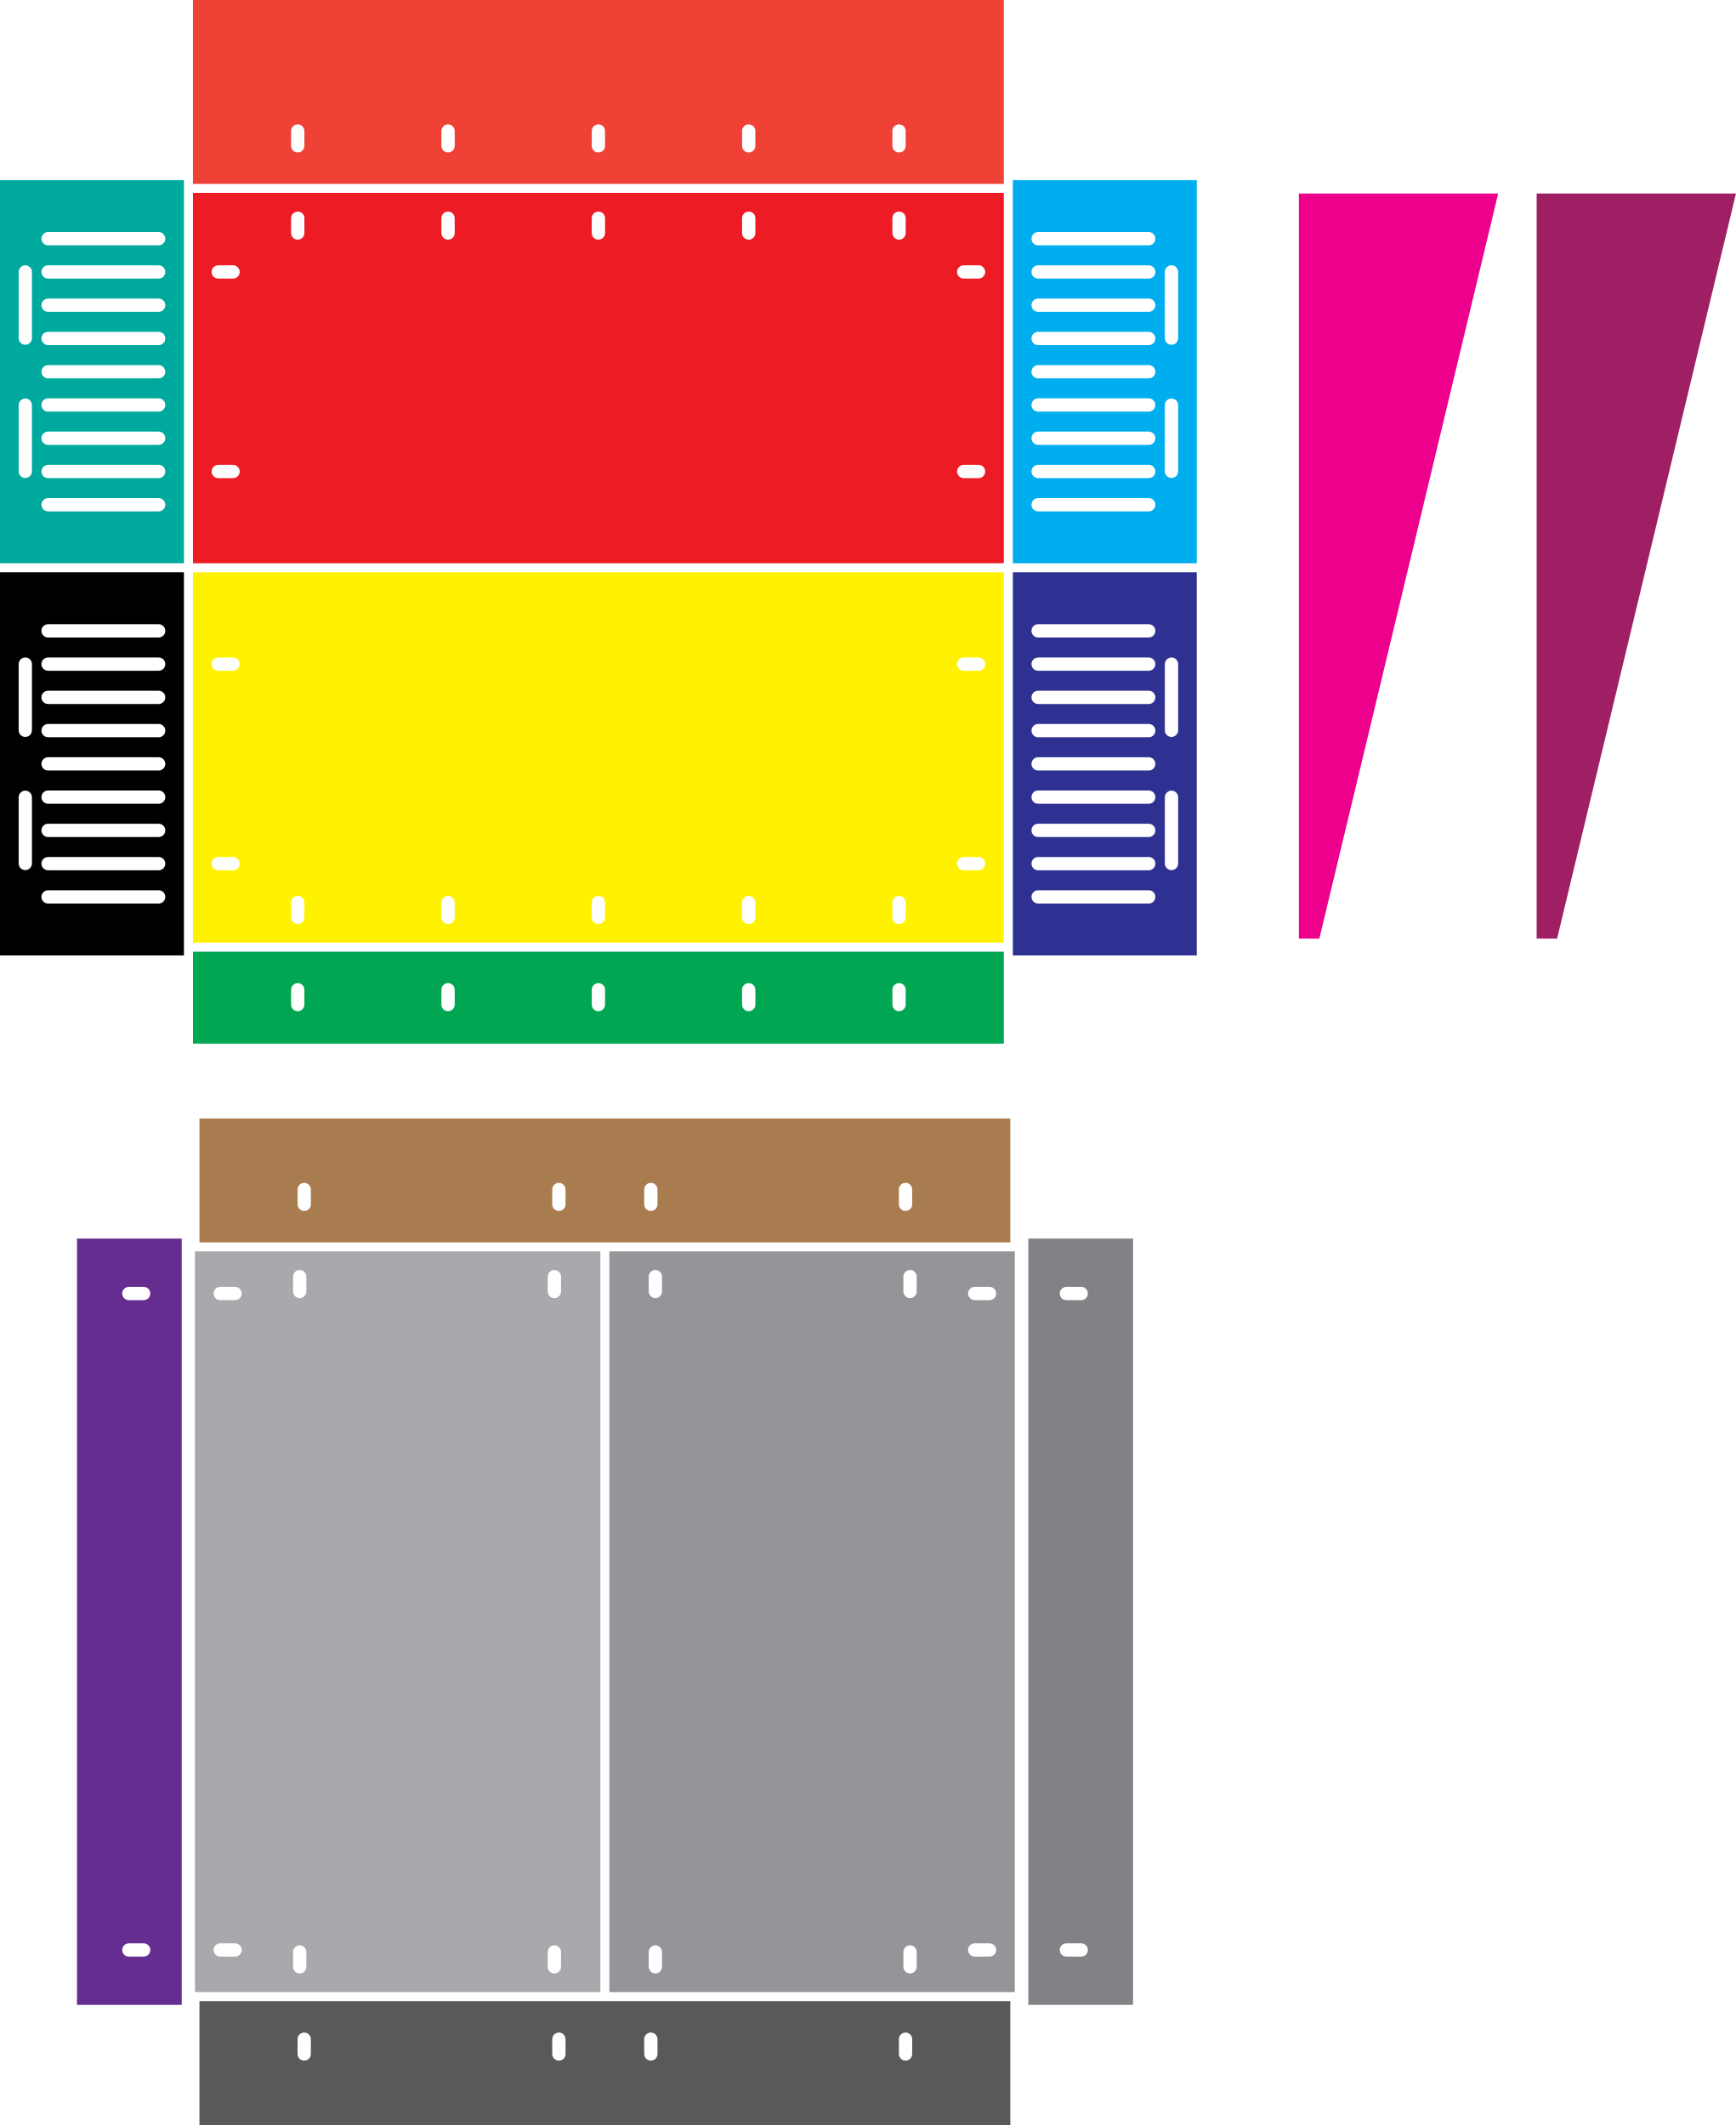
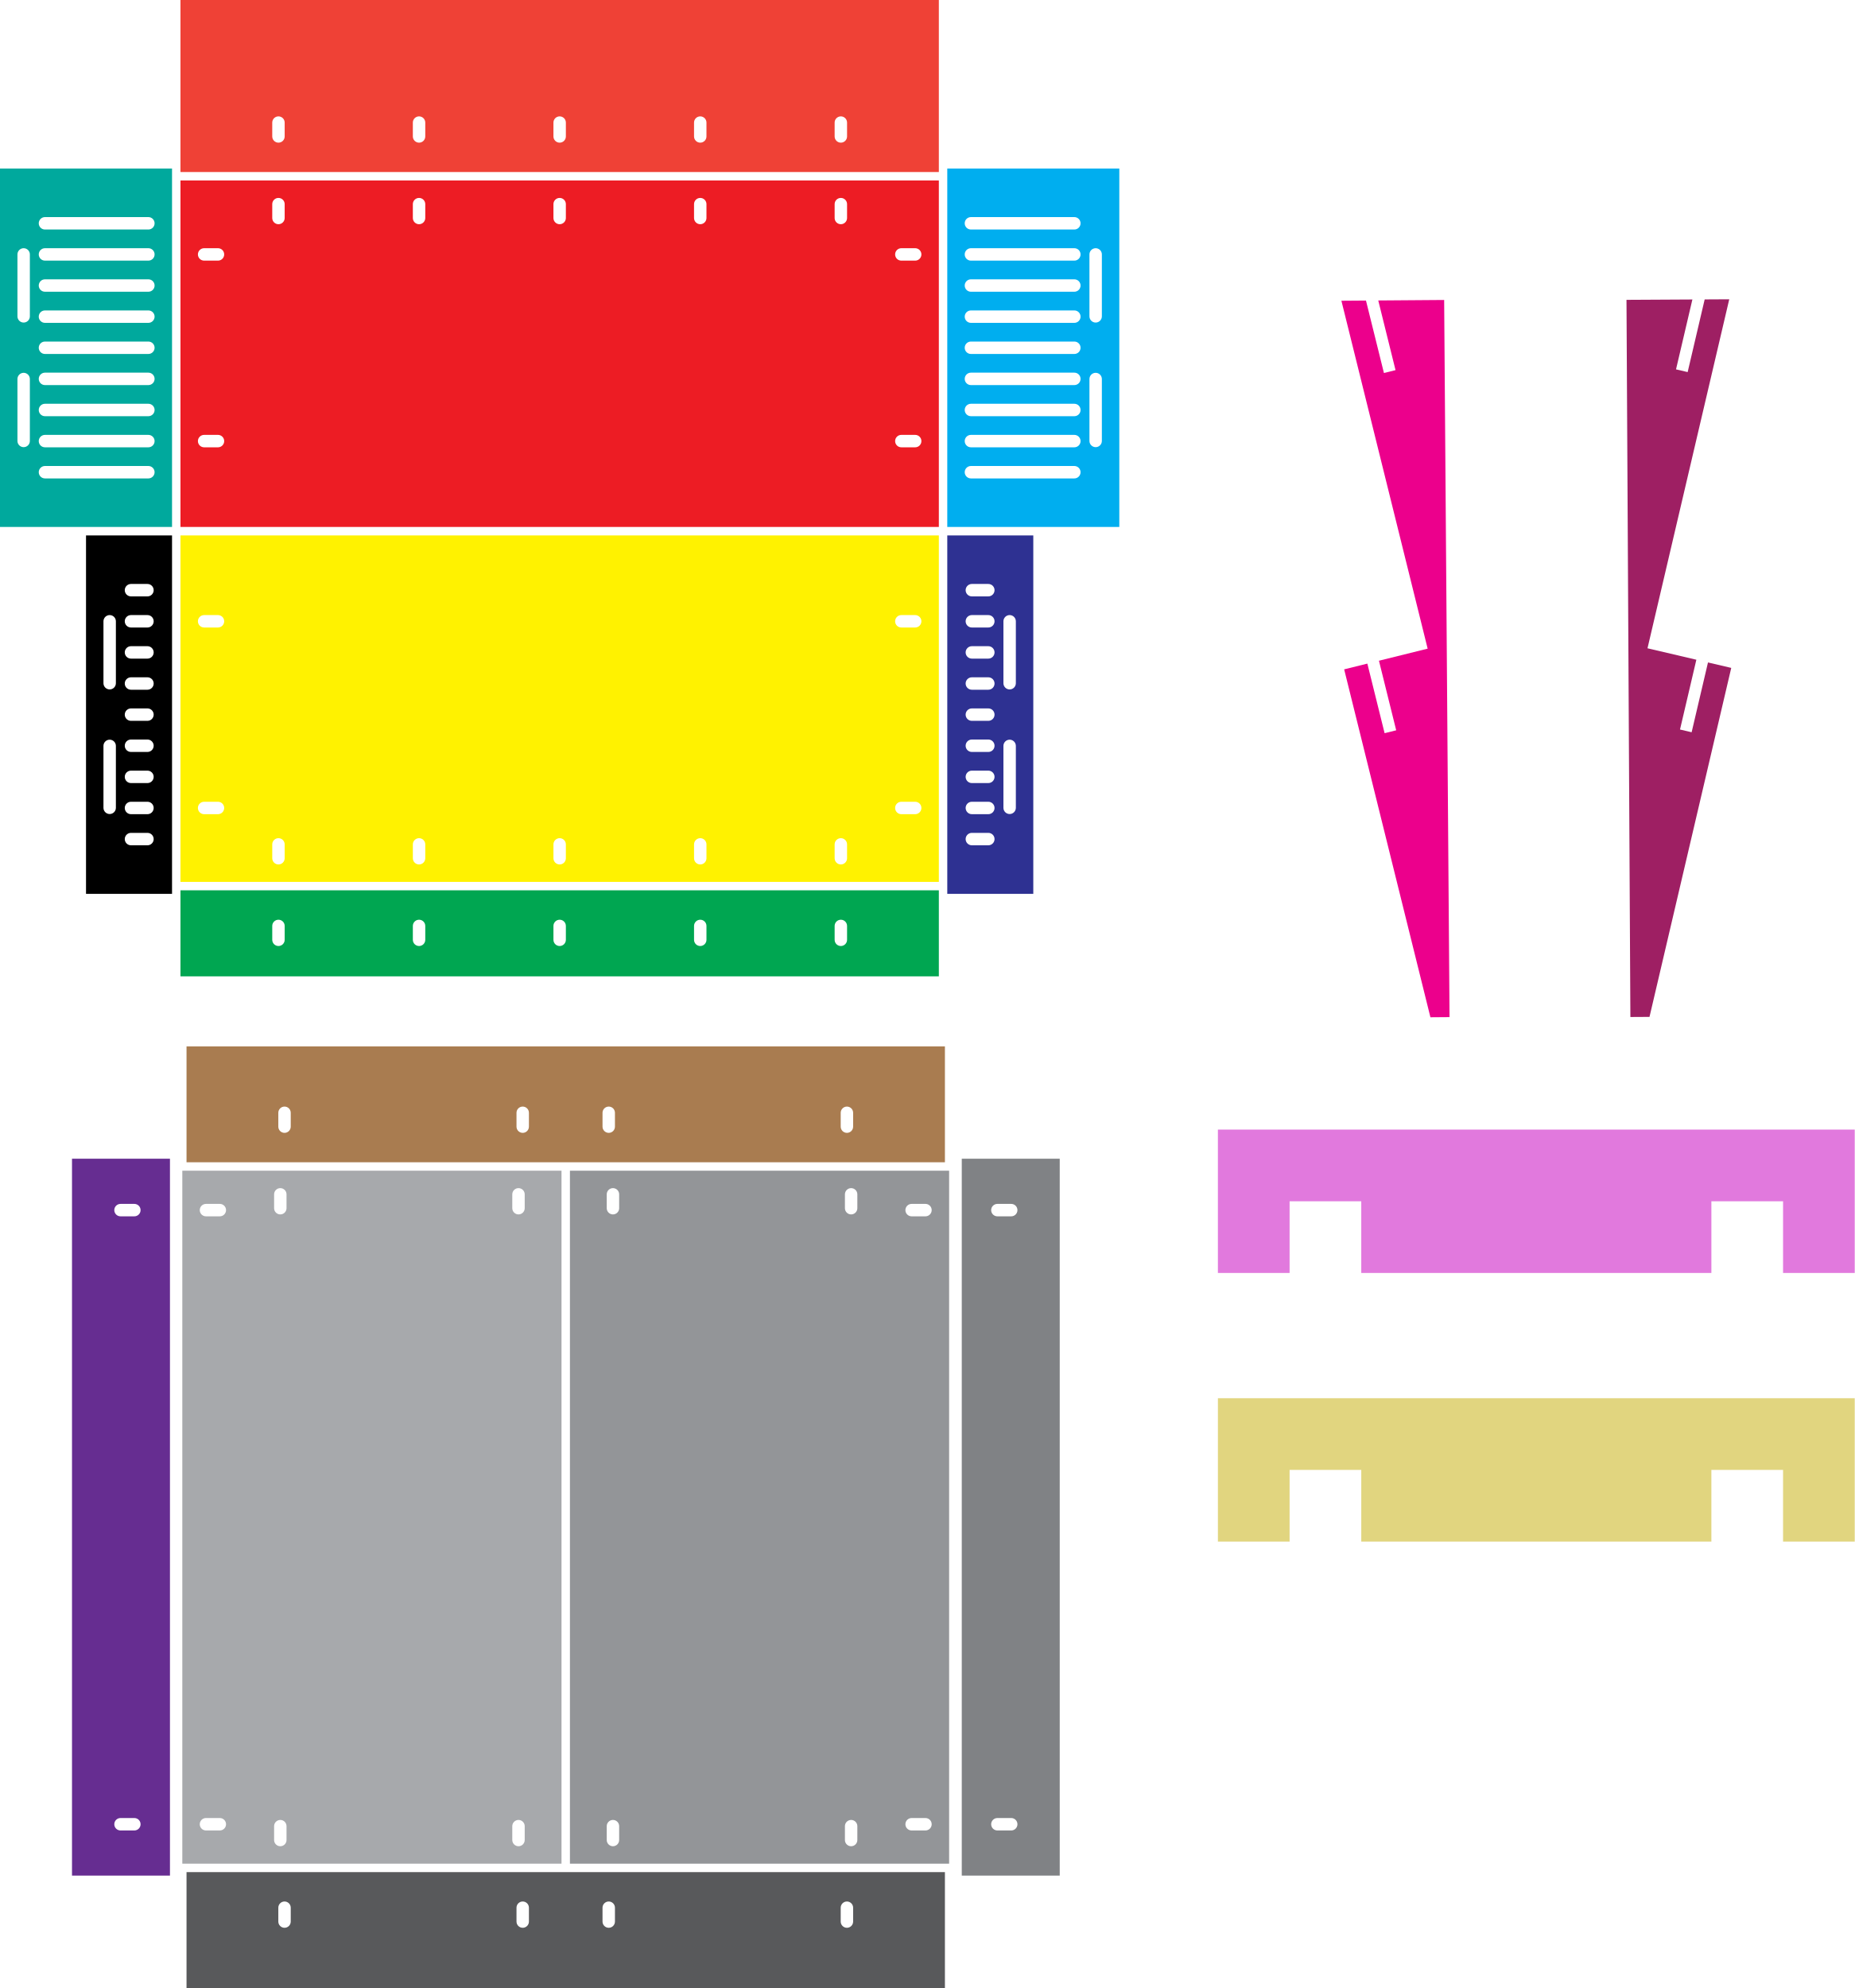
- <svg xmlns="http://www.w3.org/2000/svg" xml:space="preserve" style="enable-background:new 0 0 1926.153 2358.23" viewBox="0 0 1926.153 2358.23">
-   <path d="M1225.858 625.118h102.047V199.921h-204.094v425.197h102.047zm66.614-323.32c0-4.07 3.3-7.37 7.37-7.37s7.37 3.3 7.37 7.37v73.457c0 4.07-3.3 7.37-7.37 7.37s-7.37-3.3-7.37-7.37v-73.457zm0 147.807c0-4.07 3.3-7.37 7.37-7.37s7.37 3.3 7.37 7.37v73.457c0 4.07-3.3 7.37-7.37 7.37s-7.37-3.3-7.37-7.37v-73.457zm-140.599-192.084h122.688c4.07 0 7.37 3.3 7.37 7.37s-3.3 7.37-7.37 7.37h-122.688c-4.07 0-7.37-3.3-7.37-7.37s3.3-7.37 7.37-7.37zm0 36.907h122.688c4.07 0 7.37 3.3 7.37 7.37s-3.3 7.37-7.37 7.37h-122.688c-4.07 0-7.37-3.3-7.37-7.37s3.3-7.37 7.37-7.37zm0 36.907h122.688c4.07 0 7.37 3.3 7.37 7.37s-3.3 7.37-7.37 7.37h-122.688c-4.07 0-7.37-3.3-7.37-7.37s3.3-7.37 7.37-7.37zm0 36.907h122.688c4.07 0 7.37 3.3 7.37 7.37s-3.3 7.37-7.37 7.37h-122.688c-4.07 0-7.37-3.3-7.37-7.37s3.3-7.37 7.37-7.37zm0 36.907h122.688c4.07 0 7.37 3.3 7.37 7.37s-3.3 7.37-7.37 7.37h-122.688c-4.07 0-7.37-3.3-7.37-7.37s3.3-7.37 7.37-7.37zm0 36.907h122.688c4.07 0 7.37 3.3 7.37 7.37s-3.3 7.37-7.37 7.37h-122.688c-4.07 0-7.37-3.3-7.37-7.37s3.3-7.37 7.37-7.37zm0 36.907h122.688c4.07 0 7.37 3.3 7.37 7.37s-3.3 7.37-7.37 7.37h-122.688c-4.07 0-7.37-3.3-7.37-7.37s3.3-7.37 7.37-7.37zm0 36.907h122.688c4.07 0 7.37 3.3 7.37 7.37s-3.3 7.37-7.37 7.37h-122.688c-4.07 0-7.37-3.3-7.37-7.37s3.3-7.37 7.37-7.37zm0 36.908h122.688c4.07 0 7.37 3.3 7.37 7.37s-3.3 7.37-7.37 7.37h-122.688c-4.07 0-7.37-3.3-7.37-7.37 0-4.071 3.3-7.37 7.37-7.37z" style="fill:#00aeef" />
-   <path d="M102.047 625.118h102.047V199.921H0v425.197h102.047zM53.343 257.521h122.688c4.07 0 7.37 3.3 7.37 7.37s-3.3 7.37-7.37 7.37H53.343c-4.07 0-7.37-3.3-7.37-7.37s3.3-7.37 7.37-7.37zm0 36.907h122.688c4.07 0 7.37 3.3 7.37 7.37s-3.3 7.37-7.37 7.37H53.343c-4.07 0-7.37-3.3-7.37-7.37s3.3-7.37 7.37-7.37zm0 36.907h122.688c4.07 0 7.37 3.3 7.37 7.37s-3.3 7.37-7.37 7.37H53.343c-4.07 0-7.37-3.3-7.37-7.37s3.3-7.37 7.37-7.37zm0 36.907h122.688c4.07 0 7.37 3.3 7.37 7.37s-3.3 7.37-7.37 7.37H53.343c-4.07 0-7.37-3.3-7.37-7.37s3.3-7.37 7.37-7.37zm0 36.907h122.688c4.07 0 7.37 3.3 7.37 7.37s-3.3 7.37-7.37 7.37H53.343c-4.07 0-7.37-3.3-7.37-7.37s3.3-7.37 7.37-7.37zm0 36.907h122.688c4.07 0 7.37 3.3 7.37 7.37s-3.3 7.37-7.37 7.37H53.343c-4.07 0-7.37-3.3-7.37-7.37s3.3-7.37 7.37-7.37zm0 36.907h122.688c4.07 0 7.37 3.3 7.37 7.37s-3.3 7.37-7.37 7.37H53.343c-4.07 0-7.37-3.3-7.37-7.37s3.3-7.37 7.37-7.37zm0 36.907h122.688c4.07 0 7.37 3.3 7.37 7.37s-3.3 7.37-7.37 7.37H53.343c-4.07 0-7.37-3.3-7.37-7.37s3.3-7.37 7.37-7.37zm0 36.908h122.688c4.07 0 7.37 3.3 7.37 7.37s-3.3 7.37-7.37 7.37H53.343c-4.07 0-7.37-3.3-7.37-7.37 0-4.071 3.3-7.37 7.37-7.37zm-32.651-250.98c0-4.07 3.3-7.37 7.37-7.37s7.37 3.3 7.37 7.37v73.457c0 4.07-3.3 7.37-7.37 7.37s-7.37-3.3-7.37-7.37v-73.457zm0 147.807c0-4.07 3.3-7.37 7.37-7.37s7.37 3.3 7.37 7.37v73.457c0 4.07-3.3 7.37-7.37 7.37s-7.37-3.3-7.37-7.37v-73.457z" style="fill:#00a99d" />
-   <path d="M1225.858 1060.314h102.047V635.117h-204.094v425.197h102.047zm66.614-323.32c0-4.07 3.3-7.37 7.37-7.37s7.37 3.3 7.37 7.37v73.457c0 4.07-3.3 7.37-7.37 7.37s-7.37-3.3-7.37-7.37v-73.457zm0 147.807c0-4.07 3.3-7.37 7.37-7.37s7.37 3.3 7.37 7.37v73.457c0 4.07-3.3 7.37-7.37 7.37s-7.37-3.3-7.37-7.37v-73.457zm-140.599-192.084h122.688c4.07 0 7.37 3.3 7.37 7.37s-3.3 7.37-7.37 7.37h-122.688c-4.07 0-7.37-3.3-7.37-7.37s3.3-7.37 7.37-7.37zm0 36.907h122.688c4.07 0 7.37 3.3 7.37 7.37s-3.3 7.37-7.37 7.37h-122.688c-4.07 0-7.37-3.3-7.37-7.37s3.3-7.37 7.37-7.37zm0 36.907h122.688c4.07 0 7.37 3.3 7.37 7.37s-3.3 7.37-7.37 7.37h-122.688c-4.07 0-7.37-3.3-7.37-7.37s3.3-7.37 7.37-7.37zm0 36.907h122.688c4.07 0 7.37 3.3 7.37 7.37s-3.3 7.37-7.37 7.37h-122.688c-4.07 0-7.37-3.3-7.37-7.37s3.3-7.37 7.37-7.37zm0 36.907h122.688c4.07 0 7.37 3.3 7.37 7.37s-3.3 7.37-7.37 7.37h-122.688c-4.07 0-7.37-3.3-7.37-7.37s3.3-7.37 7.37-7.37zm0 36.907h122.688c4.07 0 7.37 3.3 7.37 7.37s-3.3 7.37-7.37 7.37h-122.688c-4.07 0-7.37-3.3-7.37-7.37s3.3-7.37 7.37-7.37zm0 36.907h122.688c4.07 0 7.37 3.3 7.37 7.37s-3.3 7.37-7.37 7.37h-122.688c-4.07 0-7.37-3.3-7.37-7.37s3.3-7.37 7.37-7.37zm0 36.907h122.688c4.07 0 7.37 3.3 7.37 7.37s-3.3 7.37-7.37 7.37h-122.688c-4.07 0-7.37-3.3-7.37-7.37s3.3-7.37 7.37-7.37zm0 36.908h122.688c4.07 0 7.37 3.3 7.37 7.37s-3.3 7.37-7.37 7.37h-122.688c-4.07 0-7.37-3.3-7.37-7.37 0-4.071 3.3-7.37 7.37-7.37z" style="fill:#2e3192" />
-   <path d="M102.047 1060.314h102.047V635.117H0v425.197h102.047zM53.343 692.717h122.688c4.07 0 7.37 3.3 7.37 7.37s-3.3 7.37-7.37 7.37H53.343c-4.07 0-7.37-3.3-7.37-7.37s3.3-7.37 7.37-7.37zm0 36.907h122.688c4.07 0 7.37 3.3 7.37 7.37s-3.3 7.37-7.37 7.37H53.343c-4.07 0-7.37-3.3-7.37-7.37s3.3-7.37 7.37-7.37zm0 36.907h122.688c4.07 0 7.37 3.3 7.37 7.37s-3.3 7.37-7.37 7.37H53.343c-4.07 0-7.37-3.3-7.37-7.37s3.3-7.37 7.37-7.37zm0 36.907h122.688c4.07 0 7.37 3.3 7.37 7.37s-3.3 7.37-7.37 7.37H53.343c-4.07 0-7.37-3.3-7.37-7.37s3.3-7.37 7.37-7.37zm0 36.907h122.688c4.07 0 7.37 3.3 7.37 7.37s-3.3 7.37-7.37 7.37H53.343c-4.07 0-7.37-3.3-7.37-7.37s3.3-7.37 7.37-7.37zm0 36.907h122.688c4.07 0 7.37 3.3 7.37 7.37s-3.3 7.37-7.37 7.37H53.343c-4.07 0-7.37-3.3-7.37-7.37s3.3-7.37 7.37-7.37zm0 36.907h122.688c4.07 0 7.37 3.3 7.37 7.37s-3.3 7.37-7.37 7.37H53.343c-4.07 0-7.37-3.3-7.37-7.37s3.3-7.37 7.37-7.37zm0 36.907h122.688c4.07 0 7.37 3.3 7.37 7.37s-3.3 7.37-7.37 7.37H53.343c-4.07 0-7.37-3.3-7.37-7.37s3.3-7.37 7.37-7.37zm0 36.908h122.688c4.07 0 7.37 3.3 7.37 7.37s-3.3 7.37-7.37 7.37H53.343c-4.07 0-7.37-3.3-7.37-7.37 0-4.071 3.3-7.37 7.37-7.37zm-32.651-250.98c0-4.07 3.3-7.37 7.37-7.37s7.37 3.3 7.37 7.37v73.457c0 4.07-3.3 7.37-7.37 7.37s-7.37-3.3-7.37-7.37v-73.457zm0 147.807c0-4.07 3.3-7.37 7.37-7.37s7.37 3.3 7.37 7.37v73.457c0 4.07-3.3 7.37-7.37 7.37s-7.37-3.3-7.37-7.37v-73.457z" />
-   <path d="M214.094 0v204.094h899.717V0H214.094zm123.629 161.858c0 4.07-3.3 7.37-7.37 7.37s-7.37-3.3-7.37-7.37v-16.441c0-4.07 3.3-7.37 7.37-7.37s7.37 3.3 7.37 7.37v16.441zm166.799 0c0 4.07-3.3 7.37-7.37 7.37s-7.37-3.3-7.37-7.37v-16.441c0-4.07 3.3-7.37 7.37-7.37s7.37 3.3 7.37 7.37v16.441zm166.799 0c0 4.07-3.3 7.37-7.37 7.37s-7.37-3.3-7.37-7.37v-16.441c0-4.07 3.3-7.37 7.37-7.37s7.37 3.3 7.37 7.37v16.441zm166.799 0c0 4.07-3.3 7.37-7.37 7.37s-7.37-3.3-7.37-7.37v-16.441c0-4.07 3.3-7.37 7.37-7.37s7.37 3.3 7.37 7.37v16.441zm166.799 0c0 4.07-3.3 7.37-7.37 7.37s-7.37-3.3-7.37-7.37v-16.441c0-4.07 3.3-7.37 7.37-7.37s7.37 3.3 7.37 7.37v16.441z" style="fill:#ef4136" />
-   <path d="M214.094 1056.142v102.047h899.717v-102.047H214.094zm123.633 58.677c0 4.07-3.3 7.37-7.37 7.37s-7.37-3.3-7.37-7.37v-16.441c0-4.07 3.3-7.37 7.37-7.37s7.37 3.3 7.37 7.37v16.441zm166.799 0c0 4.07-3.3 7.37-7.37 7.37s-7.37-3.3-7.37-7.37v-16.441c0-4.07 3.3-7.37 7.37-7.37s7.37 3.3 7.37 7.37v16.441zm166.798 0c0 4.07-3.3 7.37-7.37 7.37s-7.37-3.3-7.37-7.37v-16.441c0-4.07 3.3-7.37 7.37-7.37s7.37 3.3 7.37 7.37v16.441zm166.799 0c0 4.07-3.3 7.37-7.37 7.37s-7.37-3.3-7.37-7.37v-16.441c0-4.07 3.3-7.37 7.37-7.37s7.37 3.3 7.37 7.37v16.441zm166.799 0c0 4.07-3.3 7.37-7.37 7.37s-7.37-3.3-7.37-7.37v-16.441c0-4.07 3.3-7.37 7.37-7.37s7.37 3.3 7.37 7.37v16.441z" style="fill:#00a651" />
-   <path d="M214.094 635.118v411.024h899.717V635.118H214.094zm44.504 330.69h-16.441c-4.07 0-7.37-3.3-7.37-7.37s3.3-7.37 7.37-7.37h16.441c4.07 0 7.37 3.3 7.37 7.37.001 4.07-3.299 7.37-7.37 7.37zm0-221.443h-16.441c-4.07 0-7.37-3.3-7.37-7.37s3.3-7.37 7.37-7.37h16.441c4.07 0 7.37 3.3 7.37 7.37.001 4.071-3.299 7.37-7.37 7.37zm79.129 273.714c0 4.07-3.3 7.37-7.37 7.37s-7.37-3.3-7.37-7.37v-16.441c0-4.07 3.3-7.37 7.37-7.37s7.37 3.3 7.37 7.37v16.441zm166.799 0c0 4.07-3.3 7.37-7.37 7.37s-7.37-3.3-7.37-7.37v-16.441c0-4.07 3.3-7.37 7.37-7.37s7.37 3.3 7.37 7.37v16.441zm166.798 0c0 4.07-3.3 7.37-7.37 7.37s-7.37-3.3-7.37-7.37v-16.441c0-4.07 3.3-7.37 7.37-7.37s7.37 3.3 7.37 7.37v16.441zm166.799 0c0 4.07-3.3 7.37-7.37 7.37s-7.37-3.3-7.37-7.37v-16.441c0-4.07 3.3-7.37 7.37-7.37s7.37 3.3 7.37 7.37v16.441zm166.799 0c0 4.07-3.3 7.37-7.37 7.37s-7.37-3.3-7.37-7.37v-16.441c0-4.07 3.3-7.37 7.37-7.37s7.37 3.3 7.37 7.37v16.441zm80.823-52.271h-16.441c-4.07 0-7.37-3.3-7.37-7.37s3.3-7.37 7.37-7.37h16.441c4.07 0 7.37 3.3 7.37 7.37s-3.3 7.37-7.37 7.37zm0-221.443h-16.441c-4.07 0-7.37-3.3-7.37-7.37s3.3-7.37 7.37-7.37h16.441c4.07 0 7.37 3.3 7.37 7.37 0 4.071-3.3 7.37-7.37 7.37z" style="fill:#fff200" />
-   <path d="M214.094 214.094v411.024h899.717V214.094H214.094zm44.508 316.517h-16.441c-4.07 0-7.37-3.3-7.37-7.37s3.3-7.37 7.37-7.37h16.441c4.07 0 7.37 3.3 7.37 7.37s-3.3 7.37-7.37 7.37zm0-221.442h-16.441c-4.07 0-7.37-3.3-7.37-7.37s3.3-7.37 7.37-7.37h16.441c4.07 0 7.37 3.3 7.37 7.37s-3.3 7.37-7.37 7.37zm79.121-50.571c0 4.07-3.3 7.37-7.37 7.37s-7.37-3.3-7.37-7.37v-16.441c0-4.07 3.3-7.37 7.37-7.37s7.37 3.3 7.37 7.37v16.441zm166.799 0c0 4.07-3.3 7.37-7.37 7.37s-7.37-3.3-7.37-7.37v-16.441c0-4.07 3.3-7.37 7.37-7.37s7.37 3.3 7.37 7.37v16.441zm166.799 0c0 4.07-3.3 7.37-7.37 7.37s-7.37-3.3-7.37-7.37v-16.441c0-4.07 3.3-7.37 7.37-7.37s7.37 3.3 7.37 7.37v16.441zm166.799 0c0 4.07-3.3 7.37-7.37 7.37s-7.37-3.3-7.37-7.37v-16.441c0-4.07 3.3-7.37 7.37-7.37s7.37 3.3 7.37 7.37v16.441zm166.799 0c0 4.07-3.3 7.37-7.37 7.37s-7.37-3.3-7.37-7.37v-16.441c0-4.07 3.3-7.37 7.37-7.37s7.37 3.3 7.37 7.37v16.441zm80.829 272.013h-16.441c-4.07 0-7.37-3.3-7.37-7.37s3.3-7.37 7.37-7.37h16.441c4.07 0 7.37 3.3 7.37 7.37s-3.3 7.37-7.37 7.37zm0-221.442h-16.441c-4.07 0-7.37-3.3-7.37-7.37s3.3-7.37 7.37-7.37h16.441c4.07 0 7.37 3.3 7.37 7.37s-3.3 7.37-7.37 7.37z" style="fill:#ed1c24" />
-   <path d="M676.15 1388.702v822.047h449.858v-822.047H676.15zm58.397 793.985c0 4.07-3.3 7.37-7.37 7.37s-7.37-3.3-7.37-7.37v-16.441c0-4.07 3.3-7.37 7.37-7.37s7.37 3.3 7.37 7.37v16.441zm0-749.481c0 4.07-3.3 7.37-7.37 7.37s-7.37-3.3-7.37-7.37v-16.441c0-4.07 3.3-7.37 7.37-7.37s7.37 3.3 7.37 7.37v16.441zm282.572 749.481c0 4.07-3.3 7.37-7.37 7.37s-7.37-3.3-7.37-7.37v-16.441c0-4.07 3.3-7.37 7.37-7.37s7.37 3.3 7.37 7.37v16.441zm0-749.481c0 4.07-3.3 7.37-7.37 7.37s-7.37-3.3-7.37-7.37v-16.441c0-4.07 3.3-7.37 7.37-7.37s7.37 3.3 7.37 7.37v16.441zm80.823 738.142h-16.441c-4.07 0-7.37-3.3-7.37-7.37 0-4.071 3.3-7.37 7.37-7.37h16.441c4.07 0 7.37 3.3 7.37 7.37s-3.3 7.37-7.37 7.37zm.003-728.504h-16.441c-4.07 0-7.37-3.3-7.37-7.37s3.3-7.37 7.37-7.37h16.441c4.07 0 7.37 3.3 7.37 7.37s-3.299 7.37-7.37 7.37z" style="fill:#939598" />
-   <path d="M216.292 1388.702v822.047H666.15v-822.047H216.292zm44.504 782.646h-16.441c-4.07 0-7.37-3.3-7.37-7.37 0-4.071 3.3-7.37 7.37-7.37h16.441c4.07 0 7.37 3.3 7.37 7.37s-3.3 7.37-7.37 7.37zm.003-728.504h-16.441c-4.07 0-7.37-3.3-7.37-7.37s3.3-7.37 7.37-7.37h16.441c4.07 0 7.37 3.3 7.37 7.37s-3.3 7.37-7.37 7.37zm79.122 739.843c0 4.07-3.3 7.37-7.37 7.37s-7.37-3.3-7.37-7.37v-16.441c0-4.07 3.3-7.37 7.37-7.37s7.37 3.3 7.37 7.37v16.441zm0-749.481c0 4.07-3.3 7.37-7.37 7.37s-7.37-3.3-7.37-7.37v-16.441c0-4.07 3.3-7.37 7.37-7.37s7.37 3.3 7.37 7.37v16.441zm282.572 749.481c0 4.07-3.3 7.37-7.37 7.37s-7.37-3.3-7.37-7.37v-16.441c0-4.07 3.3-7.37 7.37-7.37s7.37 3.3 7.37 7.37v16.441zm0-749.481c0 4.07-3.3 7.37-7.37 7.37s-7.37-3.3-7.37-7.37v-16.441c0-4.07 3.3-7.37 7.37-7.37s7.37 3.3 7.37 7.37v16.441z" style="fill:#a7a9ac" />
-   <path d="M1141.008 1374.529v850.394h116.22v-850.394h-116.22zm58.679 796.819h-16.441c-4.07 0-7.37-3.3-7.37-7.37 0-4.071 3.3-7.37 7.37-7.37h16.441c4.07 0 7.37 3.3 7.37 7.37s-3.299 7.37-7.37 7.37zm0-728.504h-16.441c-4.07 0-7.37-3.3-7.37-7.37s3.3-7.37 7.37-7.37h16.441c4.07 0 7.37 3.3 7.37 7.37s-3.299 7.37-7.37 7.37z" style="fill:#808285" />
-   <path d="M85.42 1374.529v850.394h116.22v-850.394H85.42zm73.983 796.819h-16.441c-4.07 0-7.37-3.3-7.37-7.37 0-4.071 3.3-7.37 7.37-7.37h16.441c4.07 0 7.37 3.3 7.37 7.37s-3.3 7.37-7.37 7.37zm0-728.504h-16.441c-4.07 0-7.37-3.3-7.37-7.37s3.3-7.37 7.37-7.37h16.441c4.07 0 7.37 3.3 7.37 7.37s-3.3 7.37-7.37 7.37z" style="fill:#662d91" />
-   <path d="M221.292 2220.75v137.48h899.717v-137.48H221.292zm123.632 58.677c0 4.07-3.3 7.37-7.37 7.37s-7.37-3.3-7.37-7.37v-16.441c0-4.07 3.3-7.37 7.37-7.37s7.37 3.3 7.37 7.37v16.441zm282.572 0c0 4.07-3.3 7.37-7.37 7.37s-7.37-3.3-7.37-7.37v-16.441c0-4.07 3.3-7.37 7.37-7.37s7.37 3.3 7.37 7.37v16.441zm102.051 0c0 4.07-3.3 7.37-7.37 7.37s-7.37-3.3-7.37-7.37v-16.441c0-4.07 3.3-7.37 7.37-7.37s7.37 3.3 7.37 7.37v16.441zm282.572 0c0 4.07-3.3 7.37-7.37 7.37s-7.37-3.3-7.37-7.37v-16.441c0-4.07 3.3-7.37 7.37-7.37s7.37 3.3 7.37 7.37v16.441z" style="fill:#58595b" />
-   <path d="M221.292 1241.222v137.48h899.717v-137.48H221.292zm123.629 95.244c0 4.07-3.3 7.37-7.37 7.37s-7.37-3.3-7.37-7.37v-16.441c0-4.07 3.3-7.37 7.37-7.37s7.37 3.3 7.37 7.37v16.441zm282.572 0c0 4.07-3.3 7.37-7.37 7.37s-7.37-3.3-7.37-7.37v-16.441c0-4.07 3.3-7.37 7.37-7.37s7.37 3.3 7.37 7.37v16.441zm102.051 0c0 4.07-3.3 7.37-7.37 7.37s-7.37-3.3-7.37-7.37v-16.441c0-4.07 3.3-7.37 7.37-7.37s7.37 3.3 7.37 7.37v16.441zm282.572 0c0 4.07-3.3 7.37-7.37 7.37s-7.37-3.3-7.37-7.37v-16.441c0-4.07 3.3-7.37 7.37-7.37s7.37 3.3 7.37 7.37v16.441z" style="fill:#a97c50" />
-   <path d="M1463.88 1041.667h-22.677V214.755h221.136z" style="fill:#ec008c" />
-   <path d="M1727.694 1041.667h-22.677V214.755h221.136z" style="fill:#9e1f63" />
+ <svg xmlns="http://www.w3.org/2000/svg" xml:space="preserve" viewBox="0 0 2200.395 2358.23">
+   <path d="M1225.858 1060.315V635.118h-102.047v425.197zm-35.433-323.32c0-4.07 3.3-7.37 7.37-7.37s7.37 3.3 7.37 7.37v73.457c0 4.07-3.3 7.37-7.37 7.37s-7.37-3.3-7.37-7.37zm0 147.807c0-4.07 3.3-7.37 7.37-7.37s7.37 3.3 7.37 7.37v73.457c0 4.07-3.3 7.37-7.37 7.37s-7.37-3.3-7.37-7.37zm-37.462-192.084h19.552c4.07 0 7.37 3.3 7.37 7.37s-3.3 7.37-7.37 7.37h-19.552c-4.07 0-7.37-3.3-7.37-7.37s3.3-7.37 7.37-7.37m0 36.907h19.552c4.07 0 7.37 3.3 7.37 7.37s-3.3 7.37-7.37 7.37h-19.552c-4.07 0-7.37-3.3-7.37-7.37s3.3-7.37 7.37-7.37m0 36.907h19.552c4.07 0 7.37 3.3 7.37 7.37s-3.3 7.37-7.37 7.37h-19.552c-4.07 0-7.37-3.3-7.37-7.37s3.3-7.37 7.37-7.37m0 36.907h19.552c4.07 0 7.37 3.3 7.37 7.37s-3.3 7.37-7.37 7.37h-19.552c-4.07 0-7.37-3.3-7.37-7.37s3.3-7.37 7.37-7.37m0 36.907h19.552c4.07 0 7.37 3.3 7.37 7.37s-3.3 7.37-7.37 7.37h-19.552c-4.07 0-7.37-3.3-7.37-7.37s3.3-7.37 7.37-7.37m0 36.907h19.552c4.07 0 7.37 3.3 7.37 7.37s-3.3 7.37-7.37 7.37h-19.552c-4.07 0-7.37-3.3-7.37-7.37s3.3-7.37 7.37-7.37m0 36.908h19.552c4.07 0 7.37 3.3 7.37 7.37s-3.3 7.37-7.37 7.37h-19.552c-4.07 0-7.37-3.3-7.37-7.37 0-4.071 3.3-7.37 7.37-7.37m0 36.907h19.552c4.07 0 7.37 3.3 7.37 7.37s-3.3 7.37-7.37 7.37h-19.552c-4.07 0-7.37-3.3-7.37-7.37 0-4.071 3.3-7.37 7.37-7.37m0 36.907h19.552c4.07 0 7.37 3.3 7.37 7.37s-3.3 7.37-7.37 7.37h-19.552c-4.07 0-7.37-3.3-7.37-7.37 0-4.071 3.3-7.37 7.37-7.37" style="fill:#2e3192" />
+   <path d="M1225.858 625.118h102.047V199.921h-204.094v425.197zm66.614-323.32c0-4.07 3.3-7.37 7.37-7.37s7.37 3.3 7.37 7.37v73.457c0 4.07-3.3 7.37-7.37 7.37s-7.37-3.3-7.37-7.37zm0 147.807c0-4.07 3.3-7.37 7.37-7.37s7.37 3.3 7.37 7.37v73.457c0 4.07-3.3 7.37-7.37 7.37s-7.37-3.3-7.37-7.37zm-140.599-192.084h122.688c4.07 0 7.37 3.3 7.37 7.37s-3.3 7.37-7.37 7.37h-122.688c-4.07 0-7.37-3.3-7.37-7.37s3.3-7.37 7.37-7.37m0 36.907h122.688c4.07 0 7.37 3.3 7.37 7.37s-3.3 7.37-7.37 7.37h-122.688c-4.07 0-7.37-3.3-7.37-7.37s3.3-7.37 7.37-7.37m0 36.907h122.688c4.07 0 7.37 3.3 7.37 7.37s-3.3 7.37-7.37 7.37h-122.688c-4.07 0-7.37-3.3-7.37-7.37s3.3-7.37 7.37-7.37m0 36.907h122.688c4.07 0 7.37 3.3 7.37 7.37s-3.3 7.37-7.37 7.37h-122.688c-4.07 0-7.37-3.3-7.37-7.37s3.3-7.37 7.37-7.37m0 36.907h122.688c4.07 0 7.37 3.3 7.37 7.37s-3.3 7.37-7.37 7.37h-122.688c-4.07 0-7.37-3.3-7.37-7.37s3.3-7.37 7.37-7.37m0 36.907h122.688c4.07 0 7.37 3.3 7.37 7.37s-3.3 7.37-7.37 7.37h-122.688c-4.07 0-7.37-3.3-7.37-7.37s3.3-7.37 7.37-7.37m0 36.907h122.688c4.07 0 7.37 3.3 7.37 7.37s-3.3 7.37-7.37 7.37h-122.688c-4.07 0-7.37-3.3-7.37-7.37s3.3-7.37 7.37-7.37m0 36.907h122.688c4.07 0 7.37 3.3 7.37 7.37s-3.3 7.37-7.37 7.37h-122.688c-4.07 0-7.37-3.3-7.37-7.37s3.3-7.37 7.37-7.37m0 36.908h122.688c4.07 0 7.37 3.3 7.37 7.37s-3.3 7.37-7.37 7.37h-122.688c-4.07 0-7.37-3.3-7.37-7.37 0-4.071 3.3-7.37 7.37-7.37" style="fill:#00aeef" />
+   <path d="M204.094 1060.315V635.118H102.047v425.197zM155.39 692.718h19.552c4.07 0 7.37 3.3 7.37 7.37s-3.3 7.37-7.37 7.37H155.39c-4.07 0-7.37-3.3-7.37-7.37s3.3-7.37 7.37-7.37m0 36.907h19.552c4.07 0 7.37 3.3 7.37 7.37s-3.3 7.37-7.37 7.37H155.39c-4.07 0-7.37-3.3-7.37-7.37s3.3-7.37 7.37-7.37m0 36.907h19.552c4.07 0 7.37 3.3 7.37 7.37s-3.3 7.37-7.37 7.37H155.39c-4.07 0-7.37-3.3-7.37-7.37s3.3-7.37 7.37-7.37m0 36.907h19.552c4.07 0 7.37 3.3 7.37 7.37s-3.3 7.37-7.37 7.37H155.39c-4.07 0-7.37-3.3-7.37-7.37s3.3-7.37 7.37-7.37m0 36.907h19.552c4.07 0 7.37 3.3 7.37 7.37s-3.3 7.37-7.37 7.37H155.39c-4.07 0-7.37-3.3-7.37-7.37s3.3-7.37 7.37-7.37m0 36.907h19.552c4.07 0 7.37 3.3 7.37 7.37s-3.3 7.37-7.37 7.37H155.39c-4.07 0-7.37-3.3-7.37-7.37s3.3-7.37 7.37-7.37m0 36.908h19.552c4.07 0 7.37 3.3 7.37 7.37s-3.3 7.37-7.37 7.37H155.39c-4.07 0-7.37-3.3-7.37-7.37 0-4.071 3.3-7.37 7.37-7.37m0 36.907h19.552c4.07 0 7.37 3.3 7.37 7.37s-3.3 7.37-7.37 7.37H155.39c-4.07 0-7.37-3.3-7.37-7.37 0-4.071 3.3-7.37 7.37-7.37m0 36.907h19.552c4.07 0 7.37 3.3 7.37 7.37s-3.3 7.37-7.37 7.37H155.39c-4.07 0-7.37-3.3-7.37-7.37 0-4.071 3.3-7.37 7.37-7.37m-32.651-250.98c0-4.07 3.3-7.37 7.37-7.37s7.37 3.3 7.37 7.37v73.457c0 4.07-3.3 7.37-7.37 7.37s-7.37-3.3-7.37-7.37zm0 147.807c0-4.07 3.3-7.37 7.37-7.37s7.37 3.3 7.37 7.37v73.457c0 4.07-3.3 7.37-7.37 7.37s-7.37-3.3-7.37-7.37z" />
+   <path d="M102.047 625.118h102.047V199.921H0v425.197zM53.343 257.521h122.688c4.07 0 7.37 3.3 7.37 7.37s-3.3 7.37-7.37 7.37H53.343c-4.07 0-7.37-3.3-7.37-7.37s3.3-7.37 7.37-7.37m0 36.907h122.688c4.07 0 7.37 3.3 7.37 7.37s-3.3 7.37-7.37 7.37H53.343c-4.07 0-7.37-3.3-7.37-7.37s3.3-7.37 7.37-7.37m0 36.907h122.688c4.07 0 7.37 3.3 7.37 7.37s-3.3 7.37-7.37 7.37H53.343c-4.07 0-7.37-3.3-7.37-7.37s3.3-7.37 7.37-7.37m0 36.907h122.688c4.07 0 7.37 3.3 7.37 7.37s-3.3 7.37-7.37 7.37H53.343c-4.07 0-7.37-3.3-7.37-7.37s3.3-7.37 7.37-7.37m0 36.907h122.688c4.07 0 7.37 3.3 7.37 7.37s-3.3 7.37-7.37 7.37H53.343c-4.07 0-7.37-3.3-7.37-7.37s3.3-7.37 7.37-7.37m0 36.907h122.688c4.07 0 7.37 3.3 7.37 7.37s-3.3 7.37-7.37 7.37H53.343c-4.07 0-7.37-3.3-7.37-7.37s3.3-7.37 7.37-7.37m0 36.907h122.688c4.07 0 7.37 3.3 7.37 7.37s-3.3 7.37-7.37 7.37H53.343c-4.07 0-7.37-3.3-7.37-7.37s3.3-7.37 7.37-7.37m0 36.907h122.688c4.07 0 7.37 3.3 7.37 7.37s-3.3 7.37-7.37 7.37H53.343c-4.07 0-7.37-3.3-7.37-7.37s3.3-7.37 7.37-7.37m0 36.908h122.688c4.07 0 7.37 3.3 7.37 7.37s-3.3 7.37-7.37 7.37H53.343c-4.07 0-7.37-3.3-7.37-7.37 0-4.071 3.3-7.37 7.37-7.37m-32.651-250.98c0-4.07 3.3-7.37 7.37-7.37s7.37 3.3 7.37 7.37v73.457c0 4.07-3.3 7.37-7.37 7.37s-7.37-3.3-7.37-7.37zm0 147.807c0-4.07 3.3-7.37 7.37-7.37s7.37 3.3 7.37 7.37v73.457c0 4.07-3.3 7.37-7.37 7.37s-7.37-3.3-7.37-7.37z" style="fill:#00a99d" />
+   <path d="M214.094 0v204.094h899.717V0zm123.629 161.858c0 4.07-3.3 7.37-7.37 7.37s-7.37-3.3-7.37-7.37v-16.441c0-4.07 3.3-7.37 7.37-7.37s7.37 3.3 7.37 7.37zm166.799 0c0 4.07-3.3 7.37-7.37 7.37s-7.37-3.3-7.37-7.37v-16.441c0-4.07 3.3-7.37 7.37-7.37s7.37 3.3 7.37 7.37zm166.799 0c0 4.07-3.3 7.37-7.37 7.37s-7.37-3.3-7.37-7.37v-16.441c0-4.07 3.3-7.37 7.37-7.37s7.37 3.3 7.37 7.37zm166.799 0c0 4.07-3.3 7.37-7.37 7.37s-7.37-3.3-7.37-7.37v-16.441c0-4.07 3.3-7.37 7.37-7.37s7.37 3.3 7.37 7.37zm166.799 0c0 4.07-3.3 7.37-7.37 7.37s-7.37-3.3-7.37-7.37v-16.441c0-4.07 3.3-7.37 7.37-7.37s7.37 3.3 7.37 7.37z" style="fill:#ef4136" />
+   <path d="M214.094 1056.142v102.047h899.717v-102.047zm123.633 58.677c0 4.07-3.3 7.37-7.37 7.37s-7.37-3.3-7.37-7.37v-16.441c0-4.07 3.3-7.37 7.37-7.37s7.37 3.3 7.37 7.37zm166.799 0c0 4.07-3.3 7.37-7.37 7.37s-7.37-3.3-7.37-7.37v-16.441c0-4.07 3.3-7.37 7.37-7.37s7.37 3.3 7.37 7.37zm166.798 0c0 4.07-3.3 7.37-7.37 7.37s-7.37-3.3-7.37-7.37v-16.441c0-4.07 3.3-7.37 7.37-7.37s7.37 3.3 7.37 7.37zm166.799 0c0 4.07-3.3 7.37-7.37 7.37s-7.37-3.3-7.37-7.37v-16.441c0-4.07 3.3-7.37 7.37-7.37s7.37 3.3 7.37 7.37zm166.799 0c0 4.07-3.3 7.37-7.37 7.37s-7.37-3.3-7.37-7.37v-16.441c0-4.07 3.3-7.37 7.37-7.37s7.37 3.3 7.37 7.37z" style="fill:#00a651" />
+   <path d="M214.094 635.118v411.024h899.717V635.118zm44.504 330.69h-16.441c-4.07 0-7.37-3.3-7.37-7.37s3.3-7.37 7.37-7.37h16.441c4.07 0 7.37 3.3 7.37 7.37.001 4.07-3.299 7.37-7.37 7.37m0-221.443h-16.441c-4.07 0-7.37-3.3-7.37-7.37s3.3-7.37 7.37-7.37h16.441c4.07 0 7.37 3.3 7.37 7.37.001 4.071-3.299 7.37-7.37 7.37m79.129 273.714c0 4.07-3.3 7.37-7.37 7.37s-7.37-3.3-7.37-7.37v-16.441c0-4.07 3.3-7.37 7.37-7.37s7.37 3.3 7.37 7.37zm166.799 0c0 4.07-3.3 7.37-7.37 7.37s-7.37-3.3-7.37-7.37v-16.441c0-4.07 3.3-7.37 7.37-7.37s7.37 3.3 7.37 7.37zm166.798 0c0 4.07-3.3 7.37-7.37 7.37s-7.37-3.3-7.37-7.37v-16.441c0-4.07 3.3-7.37 7.37-7.37s7.37 3.3 7.37 7.37zm166.799 0c0 4.07-3.3 7.37-7.37 7.37s-7.37-3.3-7.37-7.37v-16.441c0-4.07 3.3-7.37 7.37-7.37s7.37 3.3 7.37 7.37zm166.799 0c0 4.07-3.3 7.37-7.37 7.37s-7.37-3.3-7.37-7.37v-16.441c0-4.07 3.3-7.37 7.37-7.37s7.37 3.3 7.37 7.37zm80.823-52.271h-16.441c-4.07 0-7.37-3.3-7.37-7.37s3.3-7.37 7.37-7.37h16.441c4.07 0 7.37 3.3 7.37 7.37s-3.3 7.37-7.37 7.37m0-221.443h-16.441c-4.07 0-7.37-3.3-7.37-7.37s3.3-7.37 7.37-7.37h16.441c4.07 0 7.37 3.3 7.37 7.37 0 4.071-3.3 7.37-7.37 7.37" style="fill:#fff200" />
+   <path d="M214.094 214.094v411.024h899.717V214.094zm44.508 316.517h-16.441c-4.07 0-7.37-3.3-7.37-7.37s3.3-7.37 7.37-7.37h16.441c4.07 0 7.37 3.3 7.37 7.37s-3.3 7.37-7.37 7.37m0-221.442h-16.441c-4.07 0-7.37-3.3-7.37-7.37s3.3-7.37 7.37-7.37h16.441c4.07 0 7.37 3.3 7.37 7.37s-3.3 7.37-7.37 7.37m79.121-50.571c0 4.07-3.3 7.37-7.37 7.37s-7.37-3.3-7.37-7.37v-16.441c0-4.07 3.3-7.37 7.37-7.37s7.37 3.3 7.37 7.37zm166.799 0c0 4.07-3.3 7.37-7.37 7.37s-7.37-3.3-7.37-7.37v-16.441c0-4.07 3.3-7.37 7.37-7.37s7.37 3.3 7.37 7.37zm166.799 0c0 4.07-3.3 7.37-7.37 7.37s-7.37-3.3-7.37-7.37v-16.441c0-4.07 3.3-7.37 7.37-7.37s7.37 3.3 7.37 7.37zm166.799 0c0 4.07-3.3 7.37-7.37 7.37s-7.37-3.3-7.37-7.37v-16.441c0-4.07 3.3-7.37 7.37-7.37s7.37 3.3 7.37 7.37zm166.799 0c0 4.07-3.3 7.37-7.37 7.37s-7.37-3.3-7.37-7.37v-16.441c0-4.07 3.3-7.37 7.37-7.37s7.37 3.3 7.37 7.37zm80.829 272.013h-16.441c-4.07 0-7.37-3.3-7.37-7.37s3.3-7.37 7.37-7.37h16.441c4.07 0 7.37 3.3 7.37 7.37s-3.3 7.37-7.37 7.37m0-221.442h-16.441c-4.07 0-7.37-3.3-7.37-7.37s3.3-7.37 7.37-7.37h16.441c4.07 0 7.37 3.3 7.37 7.37s-3.3 7.37-7.37 7.37" style="fill:#ed1c24" />
+   <path d="M676.15 1388.702v822.047h449.858v-822.047zm58.397 793.985c0 4.07-3.3 7.37-7.37 7.37s-7.37-3.3-7.37-7.37v-16.441c0-4.07 3.3-7.37 7.37-7.37s7.37 3.3 7.37 7.37zm0-749.481c0 4.07-3.3 7.37-7.37 7.37s-7.37-3.3-7.37-7.37v-16.441c0-4.07 3.3-7.37 7.37-7.37s7.37 3.3 7.37 7.37zm282.572 749.481c0 4.07-3.3 7.37-7.37 7.37s-7.37-3.3-7.37-7.37v-16.441c0-4.07 3.3-7.37 7.37-7.37s7.37 3.3 7.37 7.37zm0-749.481c0 4.07-3.3 7.37-7.37 7.37s-7.37-3.3-7.37-7.37v-16.441c0-4.07 3.3-7.37 7.37-7.37s7.37 3.3 7.37 7.37zm80.823 738.142h-16.441c-4.07 0-7.37-3.3-7.37-7.37 0-4.071 3.3-7.37 7.37-7.37h16.441c4.07 0 7.37 3.3 7.37 7.37s-3.3 7.37-7.37 7.37m.003-728.504h-16.441c-4.07 0-7.37-3.3-7.37-7.37s3.3-7.37 7.37-7.37h16.441c4.07 0 7.37 3.3 7.37 7.37s-3.299 7.37-7.37 7.37" style="fill:#939598" />
+   <path d="M216.292 1388.702v822.047H666.15v-822.047zm44.504 782.646h-16.441c-4.07 0-7.37-3.3-7.37-7.37 0-4.071 3.3-7.37 7.37-7.37h16.441c4.07 0 7.37 3.3 7.37 7.37s-3.3 7.37-7.37 7.37m.003-728.504h-16.441c-4.07 0-7.37-3.3-7.37-7.37s3.3-7.37 7.37-7.37h16.441c4.07 0 7.37 3.3 7.37 7.37s-3.3 7.37-7.37 7.37m79.122 739.843c0 4.07-3.3 7.37-7.37 7.37s-7.37-3.3-7.37-7.37v-16.441c0-4.07 3.3-7.37 7.37-7.37s7.37 3.3 7.37 7.37zm0-749.481c0 4.07-3.3 7.37-7.37 7.37s-7.37-3.3-7.37-7.37v-16.441c0-4.07 3.3-7.37 7.37-7.37s7.37 3.3 7.37 7.37zm282.572 749.481c0 4.07-3.3 7.37-7.37 7.37s-7.37-3.3-7.37-7.37v-16.441c0-4.07 3.3-7.37 7.37-7.37s7.37 3.3 7.37 7.37zm0-749.481c0 4.07-3.3 7.37-7.37 7.37s-7.37-3.3-7.37-7.37v-16.441c0-4.07 3.3-7.37 7.37-7.37s7.37 3.3 7.37 7.37z" style="fill:#a7a9ac" />
+   <path d="M1141.008 1374.529v850.394h116.22v-850.394zm58.679 796.819h-16.441c-4.07 0-7.37-3.3-7.37-7.37 0-4.071 3.3-7.37 7.37-7.37h16.441c4.07 0 7.37 3.3 7.37 7.37s-3.299 7.37-7.37 7.37m0-728.504h-16.441c-4.07 0-7.37-3.3-7.37-7.37s3.3-7.37 7.37-7.37h16.441c4.07 0 7.37 3.3 7.37 7.37s-3.299 7.37-7.37 7.37" style="fill:#808285" />
+   <path d="M85.42 1374.529v850.394h116.22v-850.394zm73.983 796.819h-16.441c-4.07 0-7.37-3.3-7.37-7.37 0-4.071 3.3-7.37 7.37-7.37h16.441c4.07 0 7.37 3.3 7.37 7.37s-3.3 7.37-7.37 7.37m0-728.504h-16.441c-4.07 0-7.37-3.3-7.37-7.37s3.3-7.37 7.37-7.37h16.441c4.07 0 7.37 3.3 7.37 7.37s-3.3 7.37-7.37 7.37" style="fill:#662d91" />
+   <path d="M221.292 2220.75v137.48h899.717v-137.48zm123.632 58.677c0 4.07-3.3 7.37-7.37 7.37s-7.37-3.3-7.37-7.37v-16.441c0-4.07 3.3-7.37 7.37-7.37s7.37 3.3 7.37 7.37zm282.572 0c0 4.07-3.3 7.37-7.37 7.37s-7.37-3.3-7.37-7.37v-16.441c0-4.07 3.3-7.37 7.37-7.37s7.37 3.3 7.37 7.37zm102.051 0c0 4.07-3.3 7.37-7.37 7.37s-7.37-3.3-7.37-7.37v-16.441c0-4.07 3.3-7.37 7.37-7.37s7.37 3.3 7.37 7.37zm282.572 0c0 4.07-3.3 7.37-7.37 7.37s-7.37-3.3-7.37-7.37v-16.441c0-4.07 3.3-7.37 7.37-7.37s7.37 3.3 7.37 7.37z" style="fill:#58595b" />
+   <path d="M221.292 1241.222v137.48h899.717v-137.48zm123.629 95.244c0 4.07-3.3 7.37-7.37 7.37s-7.37-3.3-7.37-7.37v-16.441c0-4.07 3.3-7.37 7.37-7.37s7.37 3.3 7.37 7.37zm282.572 0c0 4.07-3.3 7.37-7.37 7.37s-7.37-3.3-7.37-7.37v-16.441c0-4.07 3.3-7.37 7.37-7.37s7.37 3.3 7.37 7.37zm102.051 0c0 4.07-3.3 7.37-7.37 7.37s-7.37-3.3-7.37-7.37v-16.441c0-4.07 3.3-7.37 7.37-7.37s7.37 3.3 7.37 7.37zm282.572 0c0 4.07-3.3 7.37-7.37 7.37s-7.37-3.3-7.37-7.37v-16.441c0-4.07 3.3-7.37 7.37-7.37s7.37 3.3 7.37 7.37z" style="fill:#a97c50" />
+   <path d="M1444.88 1339.946v170.079h85.039v-85.039h85.039v85.039h415.358v-85.039h85.039v85.039h85.04v-170.079z" style="fill:#e179dd" />
+   <path d="M1444.88 1658.613v170.078h85.039v-85.039h85.039v85.039h415.358v-85.039h85.039v85.039h85.04v-170.078z" style="fill:#e1d57f" />
+   <path d="m1635.139 356.52 11.485 46.323 8.98 36.217-13.757 3.411-8.98-36.217-11.485-46.323-.843-3.401-29.151.219 102.324 412.701-57.78 14.326 20.465 82.54-13.756 3.411-20.465-82.541-27.512 6.822 102.324 412.7 22.677-.169-6.374-850.704-22.676.17-55.501.416z" style="fill:#ec008c" />
+   <path d="m2007.764 355.356-10.886 46.467-8.512 36.33 13.8 3.233 8.511-36.33 10.886-46.467.8-3.412 29.15-.158-96.984 413.988 57.961 13.579-19.397 82.797 13.799 3.233 19.397-82.798 27.598 6.465-96.985 413.989-22.676.123-4.618-850.715 22.677-.123 55.502-.301z" style="fill:#9e1f63" />
</svg>
